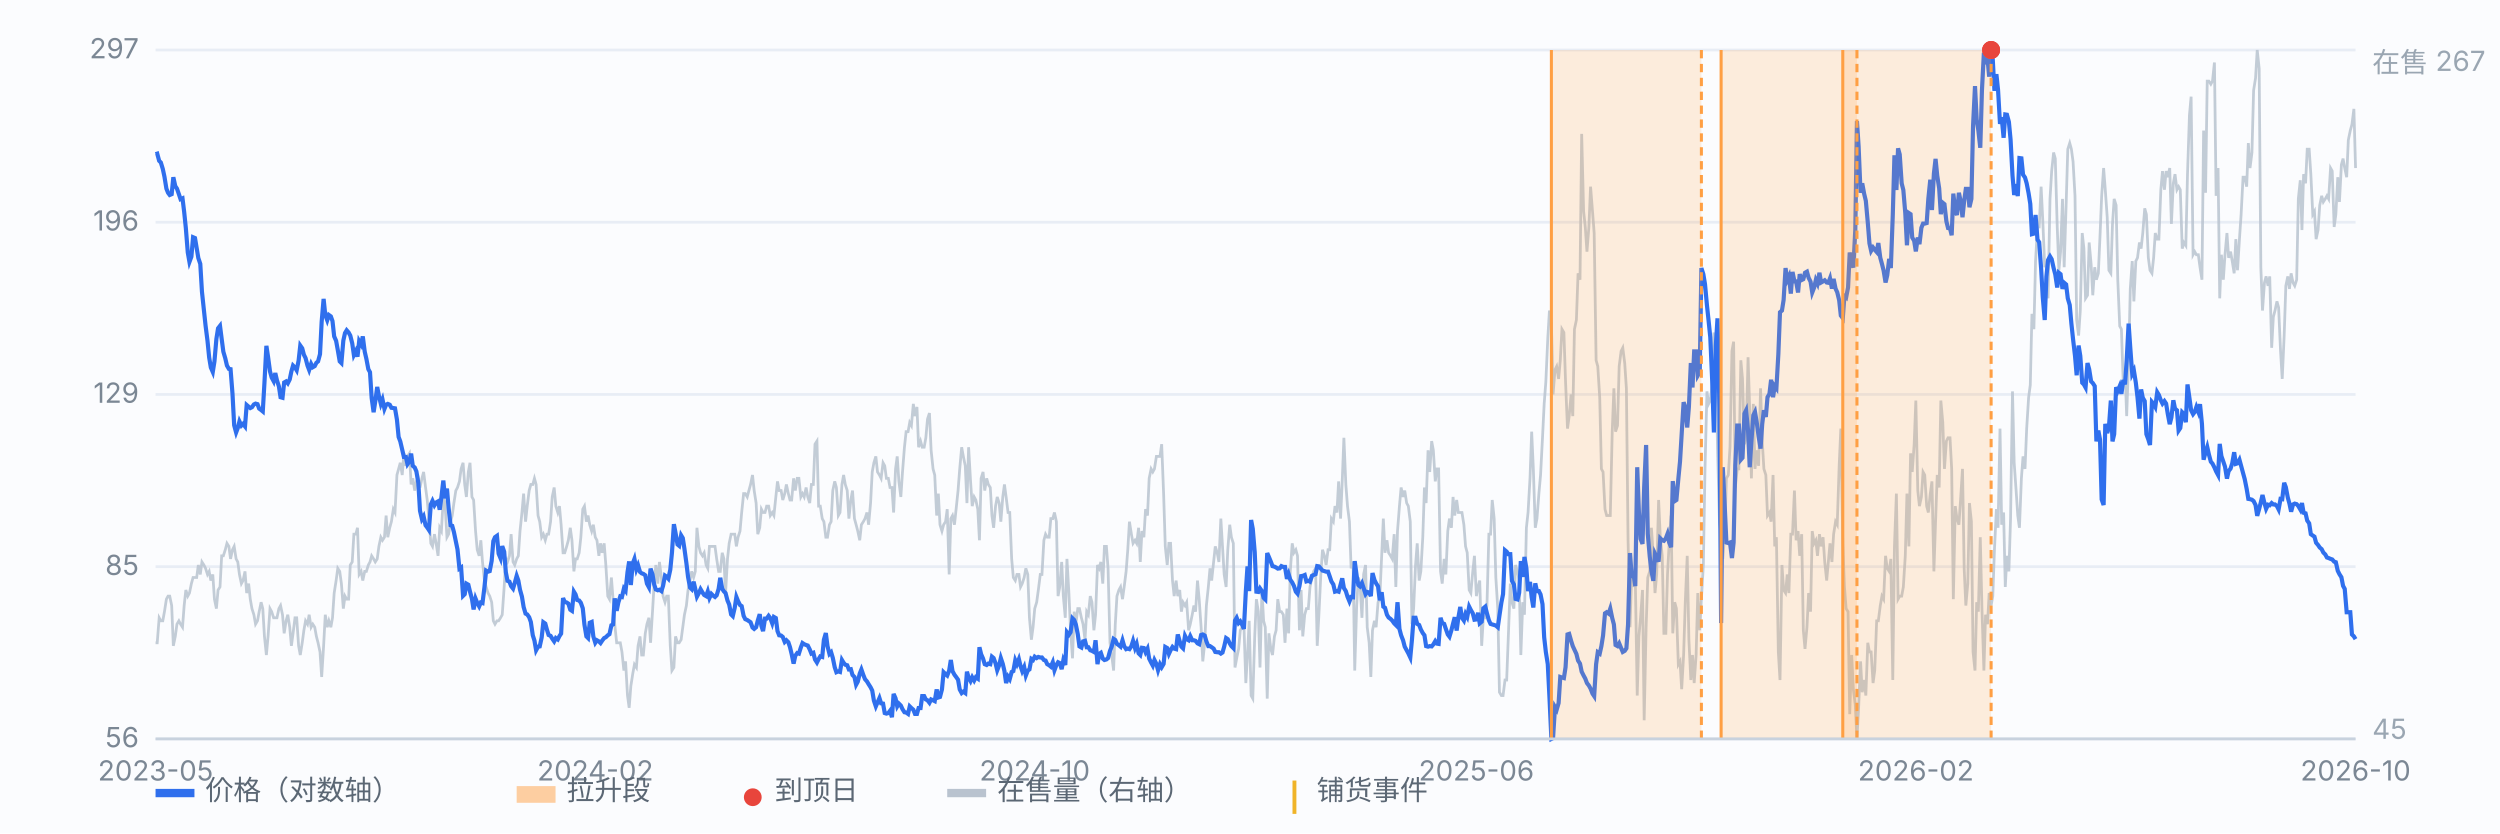
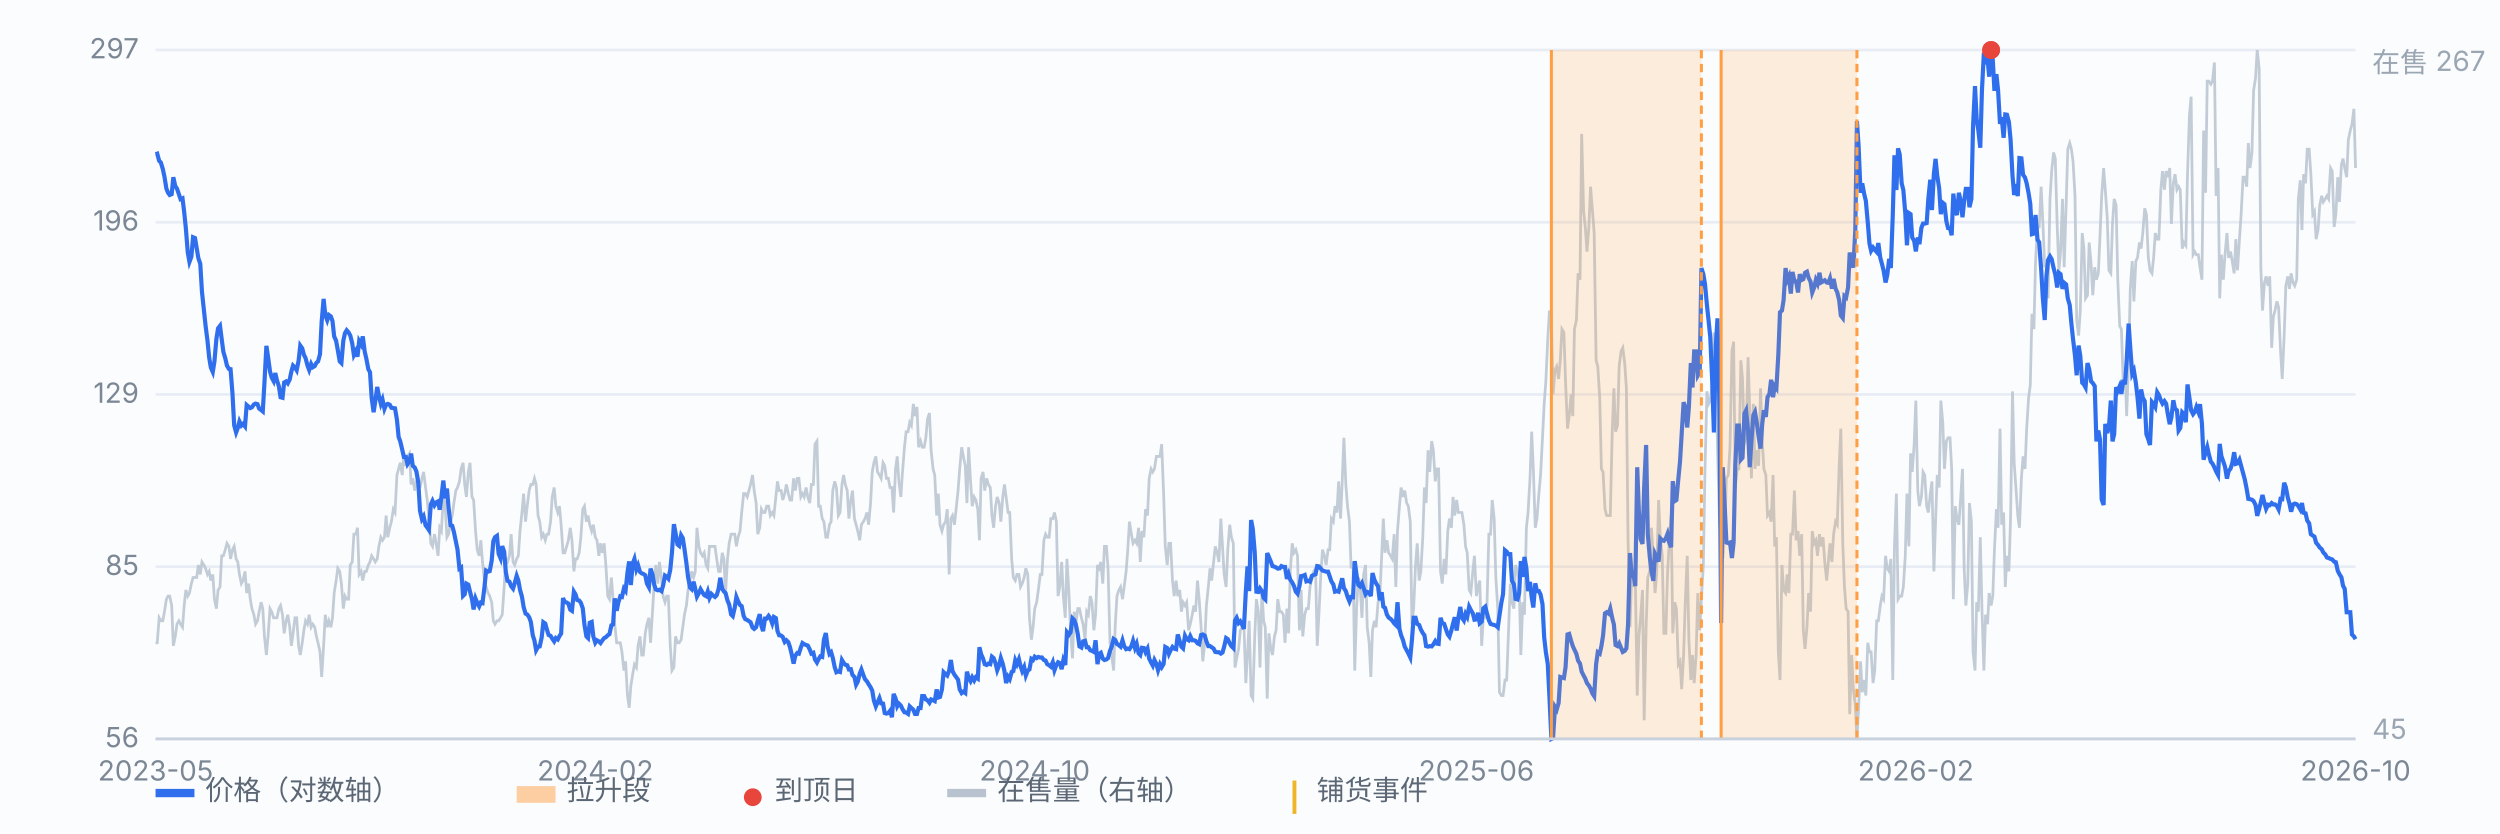
<svg xmlns="http://www.w3.org/2000/svg" viewBox="0 0 900 300" preserveAspectRatio="xMidYMid meet" style="width:100%;max-width:900px;height:auto;display:block" font-family="-apple-system,Segoe UI,Microsoft YaHei,sans-serif" font-size="10">
  <rect x="0" y="0" width="900" height="300" fill="#fbfcfe" />
  <line x1="56" y1="266.0" x2="848" y2="266.0" stroke="#e8edf5" stroke-width="1" />
  <text x="50" y="269.0" text-anchor="end" fill="#7b8794">56</text>
  <line x1="56" y1="204.0" x2="848" y2="204.0" stroke="#e8edf5" stroke-width="1" />
  <text x="50" y="207.0" text-anchor="end" fill="#7b8794">85</text>
  <line x1="56" y1="142.0" x2="848" y2="142.0" stroke="#e8edf5" stroke-width="1" />
  <text x="50" y="145.0" text-anchor="end" fill="#7b8794">129</text>
  <line x1="56" y1="80.0" x2="848" y2="80.0" stroke="#e8edf5" stroke-width="1" />
  <text x="50" y="83.0" text-anchor="end" fill="#7b8794">196</text>
  <line x1="56" y1="18.0" x2="848" y2="18.0" stroke="#e8edf5" stroke-width="1" />
  <text x="50" y="21.0" text-anchor="end" fill="#7b8794">297</text>
  <path d="M56.0 231.4 L56.6 231.4 L57.3 222.4 L57.9 223.5 L58.6 223.5 L59.2 220.2 L59.9 215.7 L60.5 214.6 L61.1 214.6 L61.8 218.0 L62.4 232.5 L63.1 229.1 L63.7 224.7 L64.4 223.5 L65.0 224.7 L65.7 225.8 L66.3 218.0 L66.9 212.4 L67.6 214.6 L68.2 213.5 L68.9 210.1 L69.5 207.9 L70.2 207.9 L70.8 207.9 L71.4 203.4 L72.1 206.8 L72.7 202.3 L73.4 203.4 L74.0 204.6 L74.7 206.8 L75.3 205.7 L75.9 209.0 L76.6 206.8 L77.2 215.7 L77.9 219.1 L78.5 212.4 L79.2 211.3 L79.8 200.1 L80.4 200.1 L81.1 197.9 L81.7 195.6 L82.4 196.7 L83.0 201.2 L83.7 197.9 L84.3 196.7 L85.0 201.2 L85.6 202.3 L86.2 206.8 L86.9 210.1 L87.5 209.0 L88.2 205.7 L88.8 213.5 L89.5 210.1 L90.1 215.7 L90.7 219.1 L91.4 221.3 L92.0 224.7 L92.7 223.5 L93.3 220.2 L94.0 216.8 L94.6 219.1 L95.2 229.1 L95.9 235.8 L96.5 229.1 L97.2 219.1 L97.8 220.2 L98.5 222.4 L99.1 222.4 L99.7 222.4 L100.4 219.1 L101.0 218.0 L101.7 221.3 L102.3 228.0 L103.0 223.5 L103.6 221.3 L104.3 225.8 L104.9 232.5 L105.5 228.0 L106.2 222.4 L106.8 222.4 L107.5 232.5 L108.1 235.8 L108.8 231.4 L109.4 226.9 L110.0 223.5 L110.7 224.7 L111.3 221.3 L112.0 225.8 L112.6 224.7 L113.3 225.8 L113.9 229.1 L114.5 231.4 L115.2 234.7 L115.8 243.7 L116.5 232.5 L117.1 221.3 L117.8 225.8 L118.4 223.5 L119.1 225.8 L119.7 222.4 L120.3 213.5 L121.0 209.0 L121.6 204.6 L122.3 205.7 L122.9 210.1 L123.6 219.1 L124.2 214.6 L124.8 215.7 L125.5 215.7 L126.1 203.4 L126.8 202.3 L127.4 192.3 L128.1 192.3 L128.7 190.0 L129.3 206.8 L130.0 205.7 L130.6 209.0 L131.3 205.7 L131.9 205.7 L132.6 203.4 L133.2 202.3 L133.8 200.1 L134.5 201.2 L135.1 202.3 L135.8 201.2 L136.4 196.7 L137.1 193.4 L137.7 194.5 L138.4 193.4 L139.0 185.6 L139.6 193.4 L140.3 190.0 L140.9 187.8 L141.6 183.3 L142.2 184.5 L142.9 171.0 L143.5 168.8 L144.1 166.6 L144.8 171.0 L145.4 163.2 L146.1 167.7 L146.7 164.3 L147.4 163.2 L148.0 174.4 L148.6 172.2 L149.3 176.6 L149.9 173.3 L150.6 172.2 L151.2 175.5 L151.9 172.2 L152.5 169.9 L153.2 175.5 L153.8 180.0 L154.4 186.7 L155.1 195.6 L155.7 196.7 L156.4 192.3 L157.0 195.6 L157.7 200.1 L158.3 190.0 L158.9 191.2 L159.6 178.9 L160.2 181.1 L160.9 193.4 L161.5 192.3 L162.2 187.8 L162.8 185.6 L163.4 181.1 L164.1 176.6 L164.7 175.5 L165.4 173.3 L166.0 168.8 L166.7 166.6 L167.3 174.4 L167.9 178.9 L168.6 169.9 L169.2 166.6 L169.9 178.9 L170.5 180.0 L171.2 191.2 L171.8 197.9 L172.5 200.1 L173.1 194.5 L173.7 202.3 L174.4 209.0 L175.0 211.3 L175.7 213.5 L176.3 214.6 L177.0 216.8 L177.6 223.5 L178.2 224.7 L178.9 223.5 L179.5 223.5 L180.2 222.4 L180.8 221.3 L181.5 211.3 L182.1 201.2 L182.7 202.3 L183.4 200.1 L184.0 192.3 L184.7 202.3 L185.3 203.4 L186.0 201.2 L186.6 200.1 L187.2 191.2 L187.9 184.5 L188.5 177.7 L189.2 187.8 L189.8 182.2 L190.5 176.6 L191.1 174.4 L191.8 174.4 L192.4 172.2 L193.0 174.4 L193.7 185.6 L194.3 187.8 L195.0 193.4 L195.6 192.3 L196.3 194.5 L196.9 192.3 L197.5 192.3 L198.2 187.8 L198.8 178.9 L199.5 175.5 L200.1 182.2 L200.8 184.5 L201.4 182.2 L202.0 188.9 L202.7 199.0 L203.3 199.0 L204.0 196.7 L204.6 194.5 L205.3 190.0 L205.9 194.5 L206.6 205.7 L207.2 201.2 L207.8 201.2 L208.5 199.0 L209.1 193.4 L209.8 183.3 L210.4 182.2 L211.1 187.8 L211.7 185.6 L212.3 188.9 L213.0 191.2 L213.6 188.9 L214.3 193.4 L214.9 194.5 L215.6 200.1 L216.2 195.6 L216.8 199.0 L217.5 195.6 L218.1 203.4 L218.8 214.6 L219.4 215.7 L220.1 207.9 L220.7 215.7 L221.3 224.7 L222.0 231.4 L222.6 231.4 L223.3 231.4 L223.9 234.7 L224.6 241.4 L225.2 238.1 L225.9 250.4 L226.5 254.8 L227.1 247.0 L227.8 242.5 L228.4 239.2 L229.1 240.3 L229.7 232.5 L230.4 229.1 L231.0 235.8 L231.6 235.8 L232.3 228.0 L232.9 224.7 L233.6 222.4 L234.2 231.4 L234.9 220.2 L235.5 210.1 L236.1 203.4 L236.8 210.1 L237.4 202.3 L238.1 207.9 L238.7 214.6 L239.4 216.8 L240.0 214.6 L240.6 214.6 L241.3 232.5 L241.9 241.4 L242.6 240.3 L243.2 229.1 L243.9 231.4 L244.5 231.4 L245.2 230.3 L245.8 225.8 L246.4 221.3 L247.1 218.0 L247.7 212.4 L248.4 209.0 L249.0 205.7 L249.7 207.9 L250.3 205.7 L250.9 190.0 L251.6 196.7 L252.2 199.0 L252.9 200.1 L253.5 199.0 L254.2 203.4 L254.8 204.6 L255.4 196.7 L256.1 196.7 L256.7 196.7 L257.4 196.7 L258.0 201.2 L258.7 205.7 L259.3 205.7 L260.0 199.0 L260.6 201.2 L261.2 213.5 L261.9 201.2 L262.5 195.6 L263.2 192.3 L263.8 192.3 L264.5 192.3 L265.1 196.7 L265.7 193.4 L266.4 191.2 L267.0 184.5 L267.7 177.7 L268.3 177.7 L269.0 178.9 L269.6 176.6 L270.2 174.4 L270.9 171.0 L271.5 176.6 L272.2 181.1 L272.8 192.3 L273.5 190.0 L274.1 183.3 L274.7 184.5 L275.4 184.5 L276.0 182.2 L276.7 182.2 L277.3 185.6 L278.0 184.5 L278.6 185.6 L279.3 178.9 L279.9 173.3 L280.5 176.6 L281.2 176.6 L281.8 180.0 L282.5 177.7 L283.1 174.4 L283.8 177.7 L284.4 180.0 L285.0 180.0 L285.7 172.2 L286.3 176.6 L287.0 172.2 L287.6 172.2 L288.3 178.9 L288.9 177.7 L289.5 178.9 L290.2 175.5 L290.8 178.9 L291.5 181.1 L292.1 174.4 L292.8 174.4 L293.4 159.9 L294.1 158.8 L294.7 182.2 L295.3 182.2 L296.0 186.7 L296.6 187.8 L297.3 193.4 L297.9 193.4 L298.6 188.9 L299.2 187.8 L299.8 176.6 L300.5 173.3 L301.1 175.5 L301.8 185.6 L302.4 184.5 L303.1 174.4 L303.7 171.0 L304.3 174.4 L305.0 176.6 L305.6 186.7 L306.3 180.0 L306.9 176.6 L307.6 186.7 L308.2 188.9 L308.8 191.2 L309.5 194.5 L310.1 188.9 L310.8 187.8 L311.4 186.7 L312.1 184.5 L312.7 188.9 L313.4 181.1 L314.0 169.9 L314.6 166.6 L315.3 164.3 L315.9 169.9 L316.6 171.0 L317.2 172.2 L317.9 166.6 L318.5 167.7 L319.1 172.2 L319.8 172.2 L320.4 175.5 L321.1 175.5 L321.7 184.5 L322.4 168.8 L323.0 164.3 L323.6 173.3 L324.3 178.9 L324.9 169.9 L325.6 161.0 L326.2 155.4 L326.9 155.4 L327.5 152.1 L328.1 153.2 L328.8 145.4 L329.4 149.8 L330.1 146.5 L330.7 161.0 L331.4 158.8 L332.0 161.0 L332.7 161.0 L333.3 157.6 L333.9 150.9 L334.6 148.7 L335.2 162.1 L335.9 168.8 L336.5 171.0 L337.2 185.6 L337.8 177.7 L338.4 188.9 L339.1 191.2 L339.7 188.9 L340.4 187.8 L341.0 183.3 L341.7 206.8 L342.3 186.7 L342.9 185.6 L343.6 188.9 L344.2 183.3 L344.9 176.6 L345.5 168.8 L346.2 161.0 L346.8 164.3 L347.5 167.7 L348.1 181.1 L348.7 161.0 L349.4 173.3 L350.0 182.2 L350.7 178.9 L351.3 180.0 L352.0 183.3 L352.6 194.5 L353.2 172.2 L353.9 169.9 L354.5 176.6 L355.2 172.2 L355.8 174.4 L356.5 175.5 L357.1 185.6 L357.7 190.0 L358.4 182.2 L359.0 178.9 L359.7 181.1 L360.3 187.8 L361.0 178.9 L361.6 174.4 L362.2 178.9 L362.9 184.5 L363.5 184.5 L364.2 201.2 L364.8 207.9 L365.5 209.0 L366.1 206.8 L366.8 206.8 L367.4 211.3 L368.0 210.1 L368.7 207.9 L369.3 204.6 L370.0 206.8 L370.6 222.4 L371.3 230.3 L371.9 225.8 L372.5 219.1 L373.2 216.8 L373.8 212.4 L374.5 206.8 L375.1 206.8 L375.8 194.5 L376.4 192.3 L377.0 193.4 L377.7 193.4 L378.3 186.7 L379.0 186.7 L379.6 184.5 L380.3 187.8 L380.9 214.6 L381.5 211.3 L382.2 202.3 L382.8 214.6 L383.5 222.4 L384.1 201.2 L384.8 213.5 L385.4 226.9 L386.1 237.0 L386.7 220.2 L387.3 224.7 L388.0 219.1 L388.6 219.1 L389.3 222.4 L389.9 224.7 L390.6 230.3 L391.2 220.2 L391.8 221.3 L392.5 214.6 L393.1 216.8 L393.8 226.9 L394.4 221.3 L395.1 203.4 L395.7 204.6 L396.3 202.3 L397.0 210.1 L397.6 196.7 L398.3 196.7 L398.9 204.6 L399.6 231.4 L400.2 235.8 L400.9 241.4 L401.5 224.7 L402.1 214.6 L402.8 212.4 L403.4 211.3 L404.1 215.7 L404.7 211.3 L405.4 205.7 L406.0 197.9 L406.6 187.8 L407.3 192.3 L407.9 195.6 L408.6 194.5 L409.2 195.6 L409.9 190.0 L410.5 202.3 L411.1 191.2 L411.8 193.4 L412.4 183.3 L413.1 185.6 L413.7 172.2 L414.4 168.8 L415.0 169.9 L415.6 168.8 L416.3 164.3 L416.9 164.3 L417.6 164.3 L418.2 159.9 L418.9 177.7 L419.5 196.7 L420.2 203.4 L420.8 195.6 L421.4 195.6 L422.1 209.0 L422.7 214.6 L423.4 209.0 L424.0 214.6 L424.7 212.4 L425.3 220.2 L425.9 216.8 L426.6 218.0 L427.2 216.8 L427.9 226.9 L428.5 224.7 L429.2 221.3 L429.8 218.0 L430.4 220.2 L431.1 209.0 L431.7 215.7 L432.4 225.8 L433.0 238.1 L433.7 231.4 L434.3 218.0 L435.0 211.3 L435.6 204.6 L436.2 209.0 L436.9 202.3 L437.5 196.7 L438.2 199.0 L438.8 202.3 L439.5 186.7 L440.1 196.7 L440.7 206.8 L441.4 211.3 L442.0 197.9 L442.7 188.9 L443.3 193.4 L444.0 195.6 L444.6 240.3 L445.2 237.0 L445.9 233.6 L446.5 226.9 L447.2 225.8 L447.8 224.7 L448.5 245.9 L449.1 235.8 L449.7 223.5 L450.4 250.4 L451.0 251.5 L451.7 229.1 L452.3 215.7 L453.0 220.2 L453.6 240.3 L454.3 212.4 L454.9 223.5 L455.5 225.8 L456.2 251.5 L456.8 228.0 L457.5 233.6 L458.1 235.8 L458.8 229.1 L459.4 226.9 L460.0 215.7 L460.7 220.2 L461.3 220.2 L462.0 221.3 L462.6 231.4 L463.3 219.1 L463.9 228.0 L464.5 205.7 L465.2 195.6 L465.8 199.0 L466.5 197.9 L467.1 200.1 L467.8 226.9 L468.4 212.4 L469.0 229.1 L469.7 221.3 L470.3 219.1 L471.0 219.1 L471.6 211.3 L472.3 207.9 L472.9 205.7 L473.6 204.6 L474.2 232.5 L474.8 221.3 L475.5 206.8 L476.1 197.9 L476.8 200.1 L477.4 203.4 L478.1 197.9 L478.7 197.9 L479.3 186.7 L480.0 187.8 L480.6 182.2 L481.3 184.5 L481.9 173.3 L482.6 186.7 L483.2 173.3 L483.8 157.6 L484.5 174.4 L485.1 182.2 L485.8 187.8 L486.4 204.6 L487.1 202.3 L487.7 241.4 L488.4 218.0 L489.0 207.9 L489.6 210.1 L490.3 222.4 L490.9 206.8 L491.6 203.4 L492.2 225.8 L492.9 231.4 L493.5 243.7 L494.1 226.9 L494.8 223.5 L495.4 225.8 L496.1 216.8 L496.7 215.7 L497.4 200.1 L498.0 186.7 L498.6 199.0 L499.3 194.5 L499.9 199.0 L500.6 200.1 L501.2 201.2 L501.9 192.3 L502.5 211.3 L503.1 191.2 L503.8 182.2 L504.4 175.5 L505.1 178.9 L505.7 176.6 L506.4 181.1 L507.0 182.2 L507.7 187.8 L508.3 224.7 L508.9 219.1 L509.6 203.4 L510.2 195.6 L510.9 209.0 L511.5 205.7 L512.2 193.4 L512.8 175.5 L513.4 181.1 L514.1 162.1 L514.7 169.9 L515.4 158.8 L516.0 162.1 L516.7 173.3 L517.3 168.8 L517.9 168.8 L518.6 205.7 L519.2 210.1 L519.9 201.2 L520.5 206.8 L521.2 191.2 L521.8 186.7 L522.5 190.0 L523.1 178.9 L523.7 185.6 L524.4 180.0 L525.0 184.5 L525.7 184.5 L526.3 184.5 L527.0 188.9 L527.6 196.7 L528.2 199.0 L528.9 212.4 L529.5 213.5 L530.2 205.7 L530.8 200.1 L531.5 214.6 L532.1 211.3 L532.7 209.0 L533.4 232.5 L534.0 222.4 L534.7 222.4 L535.3 218.0 L536.0 192.3 L536.6 192.3 L537.2 180.0 L537.9 186.7 L538.5 207.9 L539.2 219.1 L539.8 249.2 L540.5 250.4 L541.1 250.4 L541.8 244.8 L542.4 244.8 L543.0 229.1 L543.7 210.1 L544.3 216.8 L545.0 219.1 L545.6 203.4 L546.3 205.7 L546.9 209.0 L547.5 235.8 L548.2 216.8 L548.8 221.3 L549.5 190.0 L550.1 184.5 L550.8 172.2 L551.4 155.4 L552.0 168.8 L552.7 190.0 L553.3 186.7 L554.0 177.7 L554.6 171.0 L555.3 157.6 L555.9 145.4 L556.5 137.5 L557.2 121.9 L557.8 111.8 L558.5 116.3 L559.1 142.0 L559.8 133.1 L560.4 131.9 L561.1 136.4 L561.7 129.7 L562.3 118.5 L563.0 119.7 L563.6 137.5 L564.3 154.3 L564.9 149.8 L565.6 142.0 L566.2 149.8 L566.8 118.5 L567.5 115.2 L568.1 98.4 L568.8 100.7 L569.4 48.2 L570.1 76.1 L570.7 81.7 L571.3 90.6 L572.0 81.7 L572.6 67.2 L573.3 76.1 L573.9 83.9 L574.6 129.7 L575.2 131.9 L575.9 143.1 L576.5 168.8 L577.1 169.9 L577.8 183.3 L578.4 185.6 L579.1 185.6 L579.7 185.6 L580.4 155.4 L581.0 139.8 L581.6 155.4 L582.3 153.2 L582.9 131.9 L583.6 126.4 L584.2 125.2 L584.9 130.8 L585.5 139.8 L586.1 194.5 L586.8 225.8 L587.4 206.8 L588.1 211.3 L588.7 207.9 L589.4 250.4 L590.0 229.1 L590.6 222.4 L591.3 212.4 L591.9 259.3 L592.6 225.8 L593.2 207.9 L593.9 205.7 L594.5 190.0 L595.2 200.1 L595.8 213.5 L596.4 206.8 L597.1 180.0 L597.7 193.4 L598.4 200.1 L599.0 228.0 L599.7 228.0 L600.3 206.8 L600.9 195.6 L601.6 185.6 L602.2 228.0 L602.9 216.8 L603.5 219.1 L604.2 239.2 L604.8 238.1 L605.4 248.1 L606.1 235.8 L606.7 216.8 L607.4 200.1 L608.0 230.3 L608.7 244.8 L609.3 235.8 L609.9 245.9 L610.6 235.8 L611.2 213.5 L611.9 226.9 L612.5 215.7 L613.2 203.4 L613.8 168.8 L614.5 140.9 L615.1 145.4 L615.7 144.2 L616.4 138.6 L617.0 119.7 L617.7 128.6 L618.3 161.0 L619.0 187.8 L619.6 192.3 L620.2 201.2 L620.9 192.3 L621.5 172.2 L622.2 171.0 L622.8 161.0 L623.5 126.4 L624.1 123.0 L624.7 175.5 L625.4 168.8 L626.0 168.8 L626.7 129.7 L627.3 136.4 L628.0 159.9 L628.6 157.6 L629.3 128.6 L629.9 147.6 L630.5 172.2 L631.2 145.4 L631.8 168.8 L632.5 162.1 L633.1 167.7 L633.8 139.8 L634.4 158.8 L635.0 168.8 L635.7 171.0 L636.3 185.6 L637.0 184.5 L637.6 187.8 L638.3 171.0 L638.9 196.7 L639.5 193.4 L640.2 234.7 L640.8 244.8 L641.5 203.4 L642.1 212.4 L642.8 213.5 L643.4 206.8 L644.0 213.5 L644.7 192.3 L645.3 192.3 L646.0 176.6 L646.6 194.5 L647.3 191.2 L647.9 200.1 L648.6 192.3 L649.2 226.9 L649.8 233.6 L650.5 225.8 L651.1 213.5 L651.8 220.2 L652.4 191.2 L653.1 195.6 L653.7 194.5 L654.3 200.1 L655.0 192.3 L655.6 196.7 L656.3 193.4 L656.9 202.3 L657.6 209.0 L658.2 202.3 L658.8 195.6 L659.5 202.3 L660.1 192.3 L660.8 187.8 L661.4 188.9 L662.1 167.7 L662.7 154.3 L663.4 195.6 L664.0 211.3 L664.6 219.1 L665.3 220.2 L665.9 257.1 L666.6 235.8 L667.2 248.1 L667.9 253.7 L668.5 266.0 L669.1 254.8 L669.8 238.1 L670.4 249.2 L671.1 244.8 L671.7 250.4 L672.4 231.4 L673.0 234.7 L673.6 234.7 L674.3 245.9 L674.9 241.4 L675.6 223.5 L676.2 223.5 L676.9 218.0 L677.5 214.6 L678.1 215.7 L678.8 200.1 L679.4 204.6 L680.1 205.7 L680.7 201.2 L681.4 244.8 L682.0 196.7 L682.7 177.7 L683.3 215.7 L683.9 214.6 L684.6 214.6 L685.2 211.3 L685.9 200.1 L686.5 177.7 L687.2 196.7 L687.8 163.2 L688.4 169.9 L689.1 159.9 L689.7 144.2 L690.4 176.6 L691.0 182.2 L691.7 178.9 L692.3 169.9 L692.9 171.0 L693.6 182.2 L694.2 184.5 L694.9 177.7 L695.5 173.3 L696.2 205.7 L696.8 187.8 L697.4 171.0 L698.1 175.5 L698.7 144.2 L699.4 152.1 L700.0 168.8 L700.7 158.8 L701.3 157.6 L702.0 157.6 L702.6 168.8 L703.2 215.7 L703.9 182.2 L704.5 186.7 L705.2 188.9 L705.8 180.0 L706.5 168.8 L707.1 204.6 L707.7 218.0 L708.4 210.1 L709.0 181.1 L709.7 187.8 L710.3 234.7 L711.0 241.4 L711.6 216.8 L712.2 220.2 L712.9 193.4 L713.5 219.1 L714.2 241.4 L714.8 221.3 L715.5 224.7 L716.1 213.5 L716.8 218.0 L717.4 214.6 L718.0 197.9 L718.7 183.3 L719.3 190.0 L720.0 154.3 L720.6 188.9 L721.3 184.5 L721.9 211.3 L722.5 200.1 L723.2 205.7 L723.8 186.7 L724.5 140.9 L725.1 166.6 L725.8 176.6 L726.4 185.6 L727.0 190.0 L727.7 172.2 L728.3 164.3 L729.0 168.8 L729.6 154.3 L730.3 143.1 L730.9 138.6 L731.5 113.0 L732.2 118.5 L732.8 94.0 L733.5 81.7 L734.1 81.7 L734.8 67.2 L735.4 79.4 L736.1 96.2 L736.7 94.0 L737.3 107.4 L738.0 71.6 L738.6 61.6 L739.3 54.9 L739.9 57.1 L740.6 81.7 L741.2 97.3 L741.8 90.6 L742.5 71.6 L743.1 96.2 L743.8 73.9 L744.4 53.7 L745.1 51.5 L745.7 53.7 L746.3 58.2 L747.0 70.5 L747.6 115.2 L748.3 120.8 L748.9 111.8 L749.6 83.9 L750.2 89.5 L750.8 107.4 L751.5 106.3 L752.1 87.3 L752.8 95.1 L753.4 106.3 L754.1 96.2 L754.7 100.7 L755.4 98.4 L756.0 85.0 L756.6 70.5 L757.3 60.5 L757.9 68.3 L758.6 78.3 L759.2 97.3 L759.9 98.4 L760.5 80.6 L761.1 71.6 L761.8 73.9 L762.4 100.7 L763.1 117.4 L763.7 118.5 L764.4 138.6 L765.0 133.1 L765.6 149.8 L766.3 129.7 L766.9 104.0 L767.6 94.0 L768.2 108.5 L768.9 94.0 L769.5 92.8 L770.2 87.3 L770.8 89.5 L771.4 83.9 L772.1 75.0 L772.7 77.2 L773.4 92.8 L774.0 97.3 L774.7 98.4 L775.3 92.8 L775.9 83.9 L776.6 86.1 L777.2 86.1 L777.9 68.3 L778.5 61.6 L779.2 68.3 L779.8 61.6 L780.4 63.8 L781.1 60.5 L781.7 80.6 L782.4 66.0 L783.0 62.7 L783.7 68.3 L784.3 67.2 L784.9 68.3 L785.6 89.5 L786.2 87.3 L786.9 88.4 L787.5 62.7 L788.2 41.5 L788.8 34.8 L789.5 91.7 L790.1 90.6 L790.7 91.7 L791.4 91.7 L792.0 96.2 L792.7 100.7 L793.3 47.0 L794.0 69.4 L794.6 29.2 L795.2 29.2 L795.9 30.3 L796.5 29.2 L797.2 22.5 L797.8 70.5 L798.5 60.5 L799.1 107.4 L799.7 91.7 L800.4 100.7 L801.0 91.7 L801.7 83.9 L802.3 92.8 L803.0 90.6 L803.6 94.0 L804.3 98.4 L804.9 86.1 L805.5 97.3 L806.2 86.1 L806.8 77.2 L807.5 63.8 L808.1 63.8 L808.8 67.2 L809.4 51.5 L810.0 60.5 L810.7 54.9 L811.3 32.5 L812.0 28.1 L812.6 18.0 L813.3 24.7 L813.9 96.2 L814.5 111.8 L815.2 101.8 L815.8 99.5 L816.5 102.9 L817.1 99.5 L817.8 125.2 L818.4 114.1 L819.0 111.8 L819.7 108.5 L820.3 110.7 L821.0 126.4 L821.6 136.4 L822.3 120.8 L822.9 102.9 L823.6 99.5 L824.2 104.0 L824.8 98.4 L825.5 101.8 L826.1 102.9 L826.8 100.7 L827.4 71.6 L828.1 64.9 L828.7 82.8 L829.3 62.7 L830.0 66.0 L830.6 53.7 L831.3 53.7 L831.9 62.7 L832.6 77.2 L833.2 76.1 L833.8 86.1 L834.5 82.8 L835.1 73.9 L835.8 70.5 L836.4 72.7 L837.1 71.6 L837.7 70.5 L838.3 71.6 L839.0 60.5 L839.6 61.6 L840.3 81.7 L840.9 77.2 L841.6 63.8 L842.2 72.7 L842.9 59.3 L843.5 57.1 L844.1 60.5 L844.8 63.8 L845.4 50.4 L846.1 47.0 L846.7 44.8 L847.4 39.2 L848.0 60.5" fill="none" stroke="#b9c3cf" stroke-width="1" opacity="0.85" />
  <text x="854" y="26" fill="#9aa6b2">在售 267</text>
  <text x="854" y="266" fill="#9aa6b2">45</text>
  <path d="M56.0 55.5 L56.6 55.3 L57.3 57.9 L57.9 58.5 L58.6 60.8 L59.2 63.6 L59.9 67.9 L60.5 69.4 L61.1 70.2 L61.8 69.9 L62.4 63.8 L63.1 67.0 L63.7 67.9 L64.4 69.9 L65.0 71.7 L65.7 71.4 L66.3 76.3 L66.9 82.1 L67.6 90.9 L68.2 94.3 L68.9 92.4 L69.5 85.4 L70.2 85.7 L70.8 89.3 L71.4 92.9 L72.1 95.0 L72.7 105.0 L73.4 111.6 L74.0 117.2 L74.7 122.7 L75.3 128.7 L75.9 132.3 L76.6 133.9 L77.2 130.1 L77.9 122.0 L78.5 118.2 L79.2 117.3 L79.8 122.0 L80.4 126.6 L81.1 129.0 L81.7 131.6 L82.4 132.8 L83.0 132.9 L83.7 141.8 L84.3 153.1 L85.0 155.7 L85.6 154.1 L86.2 151.7 L86.9 153.2 L87.5 152.6 L88.2 153.5 L88.8 145.8 L89.5 146.4 L90.1 146.9 L90.7 146.6 L91.4 145.6 L92.0 145.3 L92.7 145.5 L93.3 147.1 L94.0 147.6 L94.6 148.1 L95.2 137.8 L95.9 124.5 L96.5 128.5 L97.2 133.7 L97.8 135.9 L98.5 137.2 L99.1 134.3 L99.7 136.9 L100.4 139.1 L101.0 143.0 L101.7 143.2 L102.3 137.7 L103.0 137.3 L103.6 138.0 L104.3 136.6 L104.9 133.7 L105.5 131.6 L106.2 132.3 L106.8 133.3 L107.5 129.8 L108.1 124.4 L108.8 125.4 L109.4 127.7 L110.0 128.9 L110.7 131.6 L111.3 133.2 L112.0 131.0 L112.6 132.2 L113.3 131.8 L113.9 130.6 L114.5 130.1 L115.2 127.5 L115.8 115.8 L116.5 107.6 L117.1 113.4 L117.8 115.3 L118.4 113.4 L119.1 113.9 L119.7 115.6 L120.3 121.1 L121.0 122.7 L121.6 126.0 L122.3 130.1 L122.9 130.7 L123.6 122.6 L124.2 119.9 L124.8 118.9 L125.5 119.7 L126.1 120.8 L126.8 123.6 L127.4 127.8 L128.1 126.4 L128.7 128.4 L129.3 122.8 L130.0 124.0 L130.6 121.1 L131.3 126.6 L131.9 129.2 L132.6 132.9 L133.2 134.0 L133.8 143.3 L134.5 148.4 L135.1 144.5 L135.8 139.3 L136.4 142.5 L137.1 145.4 L137.7 143.8 L138.4 147.2 L139.0 145.7 L139.6 145.4 L140.3 145.7 L140.9 146.8 L141.6 146.9 L142.2 147.0 L142.9 151.1 L143.5 157.3 L144.1 158.9 L144.8 161.9 L145.4 164.5 L146.1 164.5 L146.7 167.1 L147.4 166.1 L148.0 163.3 L148.6 167.7 L149.3 168.3 L149.9 169.7 L150.6 173.9 L151.2 183.9 L151.9 186.9 L152.5 185.9 L153.2 189.1 L153.8 189.9 L154.4 190.8 L155.1 181.6 L155.7 180.3 L156.4 181.9 L157.0 180.9 L157.7 180.5 L158.3 183.5 L158.9 179.0 L159.6 173.0 L160.2 179.4 L160.9 175.9 L161.5 182.9 L162.2 189.1 L162.8 189.3 L163.4 191.5 L164.1 194.9 L164.7 197.8 L165.4 204.7 L166.0 204.3 L166.7 214.5 L167.3 213.9 L167.9 210.1 L168.6 210.5 L169.2 213.0 L169.9 215.6 L170.5 219.4 L171.2 215.5 L171.8 217.0 L172.5 218.3 L173.1 216.9 L173.7 217.1 L174.4 211.4 L175.0 205.4 L175.7 205.8 L176.3 205.6 L177.0 201.9 L177.6 194.8 L178.2 193.4 L178.9 192.9 L179.5 199.3 L180.2 201.0 L180.8 196.6 L181.5 198.6 L182.1 206.0 L182.7 209.1 L183.4 209.4 L184.0 211.0 L184.7 211.9 L185.3 209.9 L186.0 207.3 L186.6 209.0 L187.2 212.3 L187.9 214.8 L188.5 218.5 L189.2 220.9 L189.8 221.2 L190.5 222.2 L191.1 223.9 L191.8 228.7 L192.4 230.6 L193.0 234.1 L193.7 232.8 L194.3 232.7 L195.0 229.5 L195.6 224.0 L196.3 224.5 L196.9 226.7 L197.5 228.6 L198.2 228.9 L198.8 229.9 L199.5 230.9 L200.1 229.7 L200.8 230.2 L201.4 229.0 L202.0 228.1 L202.7 215.3 L203.3 216.7 L204.0 216.9 L204.6 217.3 L205.3 219.5 L205.9 219.9 L206.6 213.0 L207.2 214.0 L207.8 216.0 L208.5 216.2 L209.1 217.0 L209.8 219.0 L210.4 224.9 L211.1 229.1 L211.7 229.7 L212.3 224.2 L213.0 223.9 L213.6 229.1 L214.3 231.4 L214.9 230.5 L215.6 230.9 L216.2 231.5 L216.8 230.6 L217.5 229.7 L218.1 229.4 L218.8 228.7 L219.4 228.3 L220.1 225.1 L220.7 224.8 L221.3 215.4 L222.0 219.9 L222.6 216.9 L223.3 214.7 L223.9 214.9 L224.6 211.9 L225.2 212.7 L225.9 206.0 L226.5 202.1 L227.1 210.6 L227.8 202.8 L228.4 201.2 L229.1 205.0 L229.7 203.5 L230.4 205.9 L231.0 206.4 L231.6 206.6 L232.3 207.1 L232.9 210.1 L233.6 211.4 L234.2 204.7 L234.9 206.8 L235.5 210.4 L236.1 212.2 L236.8 212.5 L237.4 212.3 L238.1 212.8 L238.7 210.9 L239.4 207.2 L240.0 207.6 L240.6 208.3 L241.3 205.1 L241.9 199.0 L242.6 188.7 L243.2 191.9 L243.9 196.0 L244.5 196.5 L245.2 192.7 L245.8 193.7 L246.4 197.6 L247.1 202.7 L247.7 207.7 L248.4 211.5 L249.0 212.1 L249.7 209.4 L250.3 212.0 L250.9 214.8 L251.6 213.5 L252.2 212.1 L252.9 213.3 L253.5 214.2 L254.2 214.6 L254.8 212.9 L255.4 215.3 L256.1 213.8 L256.7 214.4 L257.4 214.9 L258.0 214.3 L258.7 212.0 L259.3 208.0 L260.0 212.0 L260.6 212.9 L261.2 213.5 L261.9 216.2 L262.5 217.6 L263.2 221.2 L263.8 221.8 L264.5 218.8 L265.1 214.9 L265.7 216.4 L266.4 217.8 L267.0 218.2 L267.7 221.7 L268.3 222.9 L269.0 223.2 L269.6 223.6 L270.2 224.0 L270.9 225.9 L271.5 226.4 L272.2 225.8 L272.8 223.4 L273.5 221.1 L274.1 225.3 L274.7 227.2 L275.4 222.7 L276.0 222.7 L276.7 221.7 L277.3 222.5 L278.0 224.4 L278.6 222.1 L279.3 222.5 L279.9 227.2 L280.5 228.7 L281.2 228.8 L281.8 229.3 L282.5 231.1 L283.1 230.5 L283.8 231.2 L284.4 233.0 L285.0 235.5 L285.7 238.9 L286.3 236.1 L287.0 235.1 L287.6 235.3 L288.3 233.1 L288.9 231.5 L289.5 231.9 L290.2 232.2 L290.8 232.4 L291.5 233.8 L292.1 235.3 L292.8 235.0 L293.4 237.4 L294.1 238.5 L294.7 237.3 L295.3 236.3 L296.0 236.5 L296.6 230.3 L297.3 227.9 L297.9 232.6 L298.6 235.4 L299.2 234.8 L299.8 236.8 L300.5 240.2 L301.1 242.0 L301.8 241.7 L302.4 241.9 L303.1 237.6 L303.7 238.6 L304.3 239.3 L305.0 239.5 L305.6 241.0 L306.3 240.9 L306.9 243.0 L307.6 243.7 L308.2 246.5 L308.8 245.4 L309.5 242.5 L310.1 241.0 L310.8 243.0 L311.4 244.5 L312.1 245.3 L312.7 246.3 L313.4 247.4 L314.0 248.6 L314.6 252.2 L315.3 254.3 L315.9 252.9 L316.6 251.3 L317.2 253.2 L317.9 253.3 L318.5 256.7 L319.1 256.9 L319.8 256.7 L320.4 255.9 L321.1 258.2 L321.7 249.8 L322.4 251.4 L323.0 254.3 L323.6 253.3 L324.3 254.0 L324.9 255.3 L325.6 256.4 L326.2 256.5 L326.9 257.0 L327.5 254.3 L328.1 254.9 L328.8 255.5 L329.4 257.0 L330.1 257.0 L330.7 254.9 L331.4 254.9 L332.0 250.6 L332.7 250.6 L333.3 251.8 L333.9 252.1 L334.6 253.0 L335.2 251.8 L335.9 252.1 L336.5 252.4 L337.2 248.2 L337.8 251.1 L338.4 250.9 L339.1 248.2 L339.7 242.0 L340.4 242.7 L341.0 243.2 L341.7 241.4 L342.3 237.6 L342.9 241.6 L343.6 242.9 L344.2 243.7 L344.9 244.7 L345.5 248.2 L346.2 249.5 L346.8 249.0 L347.5 249.5 L348.1 241.8 L348.7 243.9 L349.4 245.2 L350.0 243.8 L350.7 245.0 L351.3 243.8 L352.0 244.3 L352.6 233.0 L353.2 235.5 L353.9 237.1 L354.5 239.1 L355.2 239.4 L355.8 238.9 L356.5 239.1 L357.1 236.4 L357.7 236.9 L358.4 238.8 L359.0 241.3 L359.7 239.5 L360.3 236.9 L361.0 239.0 L361.6 241.6 L362.2 245.9 L362.9 243.6 L363.5 244.5 L364.2 241.9 L364.8 241.6 L365.5 237.7 L366.1 239.1 L366.8 237.3 L367.4 239.8 L368.0 241.6 L368.7 240.1 L369.3 243.2 L370.0 241.4 L370.6 241.0 L371.3 237.2 L371.9 237.6 L372.5 236.4 L373.2 236.9 L373.8 236.5 L374.5 236.7 L375.1 236.7 L375.8 237.6 L376.4 237.8 L377.0 239.1 L377.7 239.5 L378.3 240.0 L379.0 238.4 L379.6 241.3 L380.3 239.4 L380.9 238.4 L381.5 238.7 L382.2 240.9 L382.8 237.7 L383.5 239.4 L384.1 227.6 L384.8 228.5 L385.4 227.6 L386.1 222.6 L386.7 223.2 L387.3 224.8 L388.0 228.3 L388.6 232.7 L389.3 233.1 L389.9 230.9 L390.6 230.7 L391.2 233.0 L391.8 233.0 L392.5 234.1 L393.1 234.3 L393.8 234.7 L394.4 230.5 L395.1 239.1 L395.7 235.4 L396.3 235.0 L397.0 237.1 L397.6 237.6 L398.3 237.4 L398.9 236.9 L399.6 234.3 L400.2 232.8 L400.9 230.0 L401.5 230.4 L402.1 231.8 L402.8 232.3 L403.4 232.8 L404.1 230.5 L404.7 232.6 L405.4 233.7 L406.0 233.5 L406.6 233.7 L407.3 232.6 L407.9 230.7 L408.6 233.3 L409.2 231.8 L409.9 235.2 L410.5 235.8 L411.1 233.2 L411.8 233.3 L412.4 234.8 L413.1 233.5 L413.7 237.1 L414.4 238.5 L415.0 239.6 L415.6 237.6 L416.3 239.0 L416.9 241.3 L417.6 239.1 L418.2 240.2 L418.9 239.0 L419.5 232.9 L420.2 233.3 L420.8 235.4 L421.4 234.1 L422.1 232.9 L422.7 233.5 L423.4 233.7 L424.0 228.4 L424.7 230.9 L425.3 232.8 L425.9 233.4 L426.6 228.9 L427.2 230.1 L427.9 230.5 L428.5 229.0 L429.2 230.5 L429.8 230.5 L430.4 230.7 L431.1 231.6 L431.7 231.9 L432.4 228.6 L433.0 228.4 L433.7 228.8 L434.3 230.9 L435.0 232.6 L435.6 232.6 L436.2 233.0 L436.9 233.5 L437.5 234.7 L438.2 234.8 L438.8 234.8 L439.5 235.3 L440.1 234.9 L440.7 232.8 L441.4 229.7 L442.0 230.1 L442.7 231.6 L443.3 232.6 L444.0 233.3 L444.6 223.4 L445.2 222.4 L445.9 224.3 L446.5 223.7 L447.2 225.0 L447.8 226.4 L448.5 212.8 L449.1 203.9 L449.7 212.8 L450.4 187.2 L451.0 190.4 L451.7 198.8 L452.3 213.0 L453.0 213.1 L453.6 211.8 L454.3 212.8 L454.9 215.2 L455.5 215.8 L456.2 199.1 L456.8 200.5 L457.5 202.2 L458.1 203.8 L458.8 204.0 L459.4 204.3 L460.0 204.7 L460.7 204.6 L461.3 203.8 L462.0 204.1 L462.6 204.1 L463.3 208.4 L463.9 206.7 L464.5 208.7 L465.2 209.7 L465.8 210.9 L466.5 213.0 L467.1 213.7 L467.8 211.0 L468.4 207.4 L469.0 207.3 L469.7 207.0 L470.3 209.3 L471.0 209.1 L471.6 209.4 L472.3 207.3 L472.9 207.0 L473.6 206.7 L474.2 203.8 L474.8 203.9 L475.5 204.7 L476.1 205.4 L476.8 205.6 L477.4 205.8 L478.1 205.8 L478.7 207.5 L479.3 209.3 L480.0 210.4 L480.6 213.0 L481.3 212.8 L481.9 213.0 L482.6 210.5 L483.2 208.2 L483.8 211.7 L484.5 212.8 L485.1 214.8 L485.8 216.5 L486.4 214.9 L487.1 215.0 L487.7 202.0 L488.4 207.3 L489.0 210.6 L489.6 211.1 L490.3 209.9 L490.9 211.7 L491.6 213.9 L492.2 213.1 L492.9 213.3 L493.5 214.6 L494.1 206.3 L494.8 208.8 L495.4 210.0 L496.1 211.1 L496.7 216.1 L497.4 213.2 L498.0 218.4 L498.6 218.8 L499.3 221.3 L499.9 222.3 L500.6 222.8 L501.2 223.4 L501.9 224.4 L502.5 225.0 L503.1 216.8 L503.8 226.4 L504.4 228.7 L505.1 230.5 L505.7 232.8 L506.4 234.1 L507.0 235.2 L507.7 236.7 L508.3 230.3 L508.9 222.4 L509.6 222.4 L510.2 224.6 L510.9 225.0 L511.5 226.6 L512.2 227.9 L512.8 228.7 L513.4 232.6 L514.1 232.8 L514.7 232.6 L515.4 232.7 L516.0 232.0 L516.7 230.8 L517.3 231.7 L517.9 231.8 L518.6 222.4 L519.2 224.3 L519.9 224.6 L520.5 226.4 L521.2 228.4 L521.8 229.2 L522.5 226.9 L523.1 224.5 L523.7 222.2 L524.4 227.0 L525.0 222.4 L525.7 218.5 L526.3 222.4 L527.0 223.4 L527.6 221.0 L528.2 222.1 L528.9 218.4 L529.5 219.6 L530.2 220.8 L530.8 223.1 L531.5 223.0 L532.1 220.6 L532.7 224.4 L533.4 223.8 L534.0 219.0 L534.7 218.4 L535.3 220.8 L536.0 223.3 L536.6 224.6 L537.2 224.8 L537.9 225.0 L538.5 225.2 L539.2 225.8 L539.8 221.6 L540.5 216.9 L541.1 213.9 L541.8 198.1 L542.4 198.6 L543.0 199.5 L543.7 199.5 L544.3 209.1 L545.0 210.4 L545.6 215.6 L546.3 215.8 L546.9 213.4 L547.5 202.0 L548.2 207.7 L548.8 200.5 L549.5 204.6 L550.1 212.8 L550.8 209.5 L551.4 215.0 L552.0 218.7 L552.7 210.0 L553.3 212.8 L554.0 212.8 L554.6 214.0 L555.3 217.5 L555.9 229.4 L556.5 234.7 L557.2 239.1 L557.8 250.9 L558.5 266.0 L559.1 265.7 L559.8 254.5 L560.4 255.5 L561.1 253.1 L561.7 243.7 L562.3 243.9 L563.0 244.1 L563.6 240.2 L564.3 228.4 L564.9 228.2 L565.6 230.7 L566.2 232.6 L566.8 233.9 L567.5 235.4 L568.1 237.8 L568.8 238.9 L569.4 241.8 L570.1 243.2 L570.7 244.3 L571.3 245.9 L572.0 246.8 L572.6 247.9 L573.3 249.7 L573.9 250.6 L574.6 239.1 L575.2 234.8 L575.9 235.3 L576.5 232.6 L577.1 228.8 L577.8 220.8 L578.4 220.4 L579.1 220.9 L579.7 219.1 L580.4 222.5 L581.0 224.8 L581.6 232.2 L582.3 232.6 L582.9 231.6 L583.6 233.3 L584.2 234.7 L584.9 234.3 L585.5 233.4 L586.1 224.8 L586.8 199.1 L587.4 207.3 L588.1 206.9 L588.7 211.0 L589.4 168.2 L590.0 184.2 L590.6 194.0 L591.3 195.8 L591.9 175.4 L592.6 160.2 L593.2 192.2 L593.9 200.3 L594.5 205.5 L595.2 209.1 L595.8 199.3 L596.4 200.5 L597.1 202.2 L597.7 193.8 L598.4 194.5 L599.0 194.7 L599.7 193.8 L600.3 192.2 L600.9 195.3 L601.6 197.0 L602.2 173.2 L602.9 180.4 L603.5 180.0 L604.2 172.4 L604.8 166.2 L605.4 156.3 L606.1 144.8 L606.7 146.5 L607.4 153.9 L608.0 146.5 L608.7 130.7 L609.3 139.5 L609.9 126.5 L610.6 126.5 L611.2 135.2 L611.9 134.0 L612.5 96.5 L613.2 98.7 L613.8 102.3 L614.5 109.9 L615.1 115.5 L615.7 121.4 L616.4 137.3 L617.0 155.7 L617.7 124.4 L618.3 114.6 L619.0 146.5 L619.6 224.3 L620.2 168.2 L620.9 182.2 L621.5 195.3 L622.2 195.5 L622.8 195.3 L623.5 200.9 L624.1 195.3 L624.7 167.5 L625.4 153.2 L626.0 153.2 L626.7 165.5 L627.3 164.8 L628.0 148.9 L628.6 147.7 L629.3 155.0 L629.9 168.2 L630.5 158.9 L631.2 149.5 L631.8 148.3 L632.5 152.6 L633.1 157.1 L633.8 161.5 L634.4 152.6 L635.0 147.7 L635.7 150.1 L636.3 143.0 L637.0 141.8 L637.6 136.7 L638.3 143.0 L638.9 139.0 L639.5 139.8 L640.2 127.6 L640.8 112.4 L641.5 111.8 L642.1 108.0 L642.8 96.5 L643.4 100.8 L644.0 99.5 L644.7 105.7 L645.3 97.9 L646.0 101.3 L646.6 101.3 L647.3 105.3 L647.9 98.7 L648.6 100.8 L649.2 100.5 L649.8 98.2 L650.5 97.8 L651.1 100.0 L651.8 101.4 L652.4 105.3 L653.1 103.5 L653.7 100.8 L654.3 102.1 L655.0 98.2 L655.6 101.7 L656.3 101.3 L656.9 100.9 L657.6 101.7 L658.2 101.8 L658.8 100.2 L659.5 103.9 L660.1 100.4 L660.8 103.9 L661.4 105.2 L662.1 108.1 L662.7 113.6 L663.4 114.5 L664.0 106.6 L664.6 107.1 L665.3 103.5 L665.9 90.9 L666.6 94.8 L667.2 96.3 L667.9 82.8 L668.5 43.6 L669.1 52.7 L669.8 69.4 L670.4 66.0 L671.1 69.8 L671.7 72.3 L672.4 80.1 L673.0 87.6 L673.6 90.3 L674.3 89.1 L674.9 89.9 L675.6 90.7 L676.2 87.5 L676.9 92.8 L677.5 95.0 L678.1 97.4 L678.8 101.7 L679.4 99.1 L680.1 93.2 L680.7 96.5 L681.4 77.4 L682.0 55.9 L682.7 68.4 L683.3 53.4 L683.9 55.6 L684.6 66.0 L685.2 68.4 L685.9 76.7 L686.5 88.3 L687.2 76.7 L687.8 77.1 L688.4 85.5 L689.1 86.7 L689.7 90.5 L690.4 85.5 L691.0 87.9 L691.7 82.0 L692.3 80.5 L692.9 80.5 L693.6 80.3 L694.2 71.6 L694.9 64.7 L695.5 75.6 L696.2 62.5 L696.8 57.2 L697.4 63.2 L698.1 67.8 L698.7 77.1 L699.4 73.0 L700.0 73.5 L700.7 79.7 L701.3 82.1 L702.0 82.2 L702.6 84.7 L703.2 69.7 L703.9 76.0 L704.5 77.4 L705.2 69.4 L705.8 72.3 L706.5 78.2 L707.1 72.3 L707.7 68.0 L708.4 68.0 L709.0 74.6 L709.7 71.6 L710.3 45.3 L711.0 31.0 L711.6 43.0 L712.2 46.9 L712.9 53.2 L713.5 32.5 L714.2 19.0 L714.8 22.0 L715.5 21.0 L716.1 27.6 L716.8 18.0 L717.4 21.5 L718.0 32.7 L718.7 26.7 L719.3 32.4 L720.0 44.6 L720.6 42.2 L721.3 49.6 L721.9 41.2 L722.5 41.3 L723.2 43.9 L723.8 50.2 L724.5 63.2 L725.1 70.2 L725.8 66.3 L726.4 70.6 L727.0 56.9 L727.7 57.0 L728.3 62.9 L729.0 63.9 L729.6 66.0 L730.3 69.6 L730.9 73.4 L731.5 84.3 L732.2 84.1 L732.8 77.4 L733.5 86.3 L734.1 87.2 L734.8 96.6 L735.4 107.1 L736.1 115.2 L736.7 99.6 L737.3 93.6 L738.0 92.3 L738.6 93.3 L739.3 96.5 L739.9 98.8 L740.6 103.5 L741.2 98.2 L741.8 98.7 L742.5 104.0 L743.1 101.8 L743.8 102.4 L744.4 107.4 L745.1 109.8 L745.7 116.5 L746.3 122.1 L747.0 128.1 L747.6 135.1 L748.3 124.4 L748.9 128.1 L749.6 137.8 L750.2 138.4 L750.8 139.5 L751.5 130.7 L752.1 132.9 L752.8 137.3 L753.4 137.9 L754.1 139.0 L754.7 158.9 L755.4 155.0 L756.0 158.2 L756.6 179.8 L757.3 181.8 L757.9 152.6 L758.6 155.9 L759.2 153.9 L759.9 144.2 L760.5 158.9 L761.1 156.3 L761.8 139.4 L762.4 140.7 L763.1 139.0 L763.7 141.8 L764.4 136.8 L765.0 138.4 L765.6 129.8 L766.3 116.5 L766.9 125.2 L767.6 134.6 L768.2 133.4 L768.9 137.8 L769.5 143.0 L770.2 150.7 L770.8 140.2 L771.4 143.2 L772.1 144.4 L772.7 156.3 L773.4 158.2 L774.0 160.2 L774.7 144.7 L775.3 145.4 L775.9 146.5 L776.6 141.2 L777.2 142.2 L777.9 144.1 L778.5 145.3 L779.2 144.4 L779.8 145.3 L780.4 149.0 L781.1 152.7 L781.7 150.3 L782.4 144.1 L783.0 147.1 L783.7 147.7 L784.3 155.0 L784.9 154.1 L785.6 148.4 L786.2 149.0 L786.9 152.0 L787.5 138.4 L788.2 143.3 L788.8 147.7 L789.5 149.1 L790.1 148.3 L790.7 146.5 L791.4 148.3 L792.0 145.5 L792.7 152.6 L793.3 165.5 L794.0 162.8 L794.6 160.9 L795.2 163.6 L795.9 166.2 L796.5 166.9 L797.2 168.3 L797.8 169.7 L798.5 171.0 L799.1 159.8 L799.7 164.2 L800.4 166.2 L801.0 168.0 L801.7 172.3 L802.3 169.6 L803.0 168.7 L803.6 166.8 L804.3 162.8 L804.9 167.0 L805.5 166.8 L806.2 165.5 L806.8 167.7 L807.5 170.3 L808.1 172.5 L808.8 176.0 L809.4 179.6 L810.0 179.7 L810.7 179.9 L811.3 180.4 L812.0 181.8 L812.6 185.7 L813.3 183.2 L813.9 180.8 L814.5 178.2 L815.2 181.1 L815.8 183.2 L816.5 181.7 L817.1 181.9 L817.8 181.1 L818.4 181.6 L819.0 181.6 L819.7 182.2 L820.3 183.4 L821.0 179.6 L821.6 179.7 L822.3 173.8 L822.9 175.4 L823.6 179.1 L824.2 181.3 L824.8 184.2 L825.5 181.6 L826.1 181.3 L826.8 181.5 L827.4 182.2 L828.1 183.4 L828.7 181.1 L829.3 184.6 L830.0 184.8 L830.6 187.4 L831.3 188.4 L831.9 192.3 L832.6 192.8 L833.2 193.2 L833.8 195.4 L834.5 196.2 L835.1 197.1 L835.8 197.7 L836.4 198.9 L837.1 199.6 L837.7 200.7 L838.3 200.9 L839.0 201.2 L839.6 201.4 L840.3 202.2 L840.9 202.4 L841.6 205.5 L842.2 206.7 L842.9 207.8 L843.5 210.9 L844.1 212.0 L844.8 220.4 L845.4 220.4 L846.1 220.4 L846.7 228.4 L847.4 229.1 L848.0 230.1" fill="none" stroke="#2f6fed" stroke-width="1.5" />
  <rect x="558.5" y="18" width="54.0" height="248" fill="#ff9f43" opacity="0.18" />
  <line x1="558.5" y1="18" x2="558.5" y2="266" stroke="#ff9f43" stroke-width="1.1" />
  <line x1="612.5" y1="18" x2="612.5" y2="266" stroke="#ff9f43" stroke-width="1.1" stroke-dasharray="3 2" />
  <circle cx="716.8" cy="18.0" r="3.2" fill="#e8453c" />
  <rect x="619.6" y="18" width="48.9" height="248" fill="#ff9f43" opacity="0.18" />
  <line x1="619.6" y1="18" x2="619.6" y2="266" stroke="#ff9f43" stroke-width="1.1" />
  <line x1="668.5" y1="18" x2="668.5" y2="266" stroke="#ff9f43" stroke-width="1.1" stroke-dasharray="3 2" />
  <circle cx="716.8" cy="18.0" r="3.2" fill="#e8453c" />
-   <rect x="663.4" y="18" width="53.4" height="248" fill="#ff9f43" opacity="0.18" />
-   <line x1="663.4" y1="18" x2="663.4" y2="266" stroke="#ff9f43" stroke-width="1.1" />
-   <line x1="716.8" y1="18" x2="716.8" y2="266" stroke="#ff9f43" stroke-width="1.1" stroke-dasharray="3 2" />
-   <circle cx="716.8" cy="18.0" r="3.2" fill="#e8453c" />
  <line x1="56" y1="266" x2="848" y2="266" stroke="#c8d2de" stroke-width="1" />
  <text x="56.0" y="281" text-anchor="middle" fill="#7b8794">2023-05</text>
  <text x="214.3" y="281" text-anchor="middle" fill="#7b8794">2024-02</text>
  <text x="372.5" y="281" text-anchor="middle" fill="#7b8794">2024-10</text>
  <text x="531.5" y="281" text-anchor="middle" fill="#7b8794">2025-06</text>
  <text x="689.7" y="281" text-anchor="middle" fill="#7b8794">2026-02</text>
  <text x="848.0" y="281" text-anchor="middle" fill="#7b8794">2026-10</text>
  <g transform="translate(56,292)">
    <rect x="0" y="-8" width="14" height="3" fill="#2f6fed" />
    <text x="18" y="-4" fill="#5b6774">价格（对数轴）</text>
    <rect x="130" y="-9" width="14" height="6" fill="#ff9f43" opacity="0.5" />
    <text x="148" y="-4" fill="#5b6774">拉升段</text>
    <circle cx="215" cy="-5" r="3.2" fill="#e8453c" />
    <text x="223" y="-4" fill="#5b6774">到顶日</text>
    <rect x="285" y="-8" width="14" height="3" fill="#b9c3cf" />
    <text x="303" y="-4" fill="#5b6774">在售量（右轴）</text>
    <line x1="410" y1="-11" x2="410" y2="1" stroke="#f0b429" stroke-width="1.4" />
    <text x="418" y="-4" fill="#5b6774">铺货事件</text>
  </g>
</svg>
